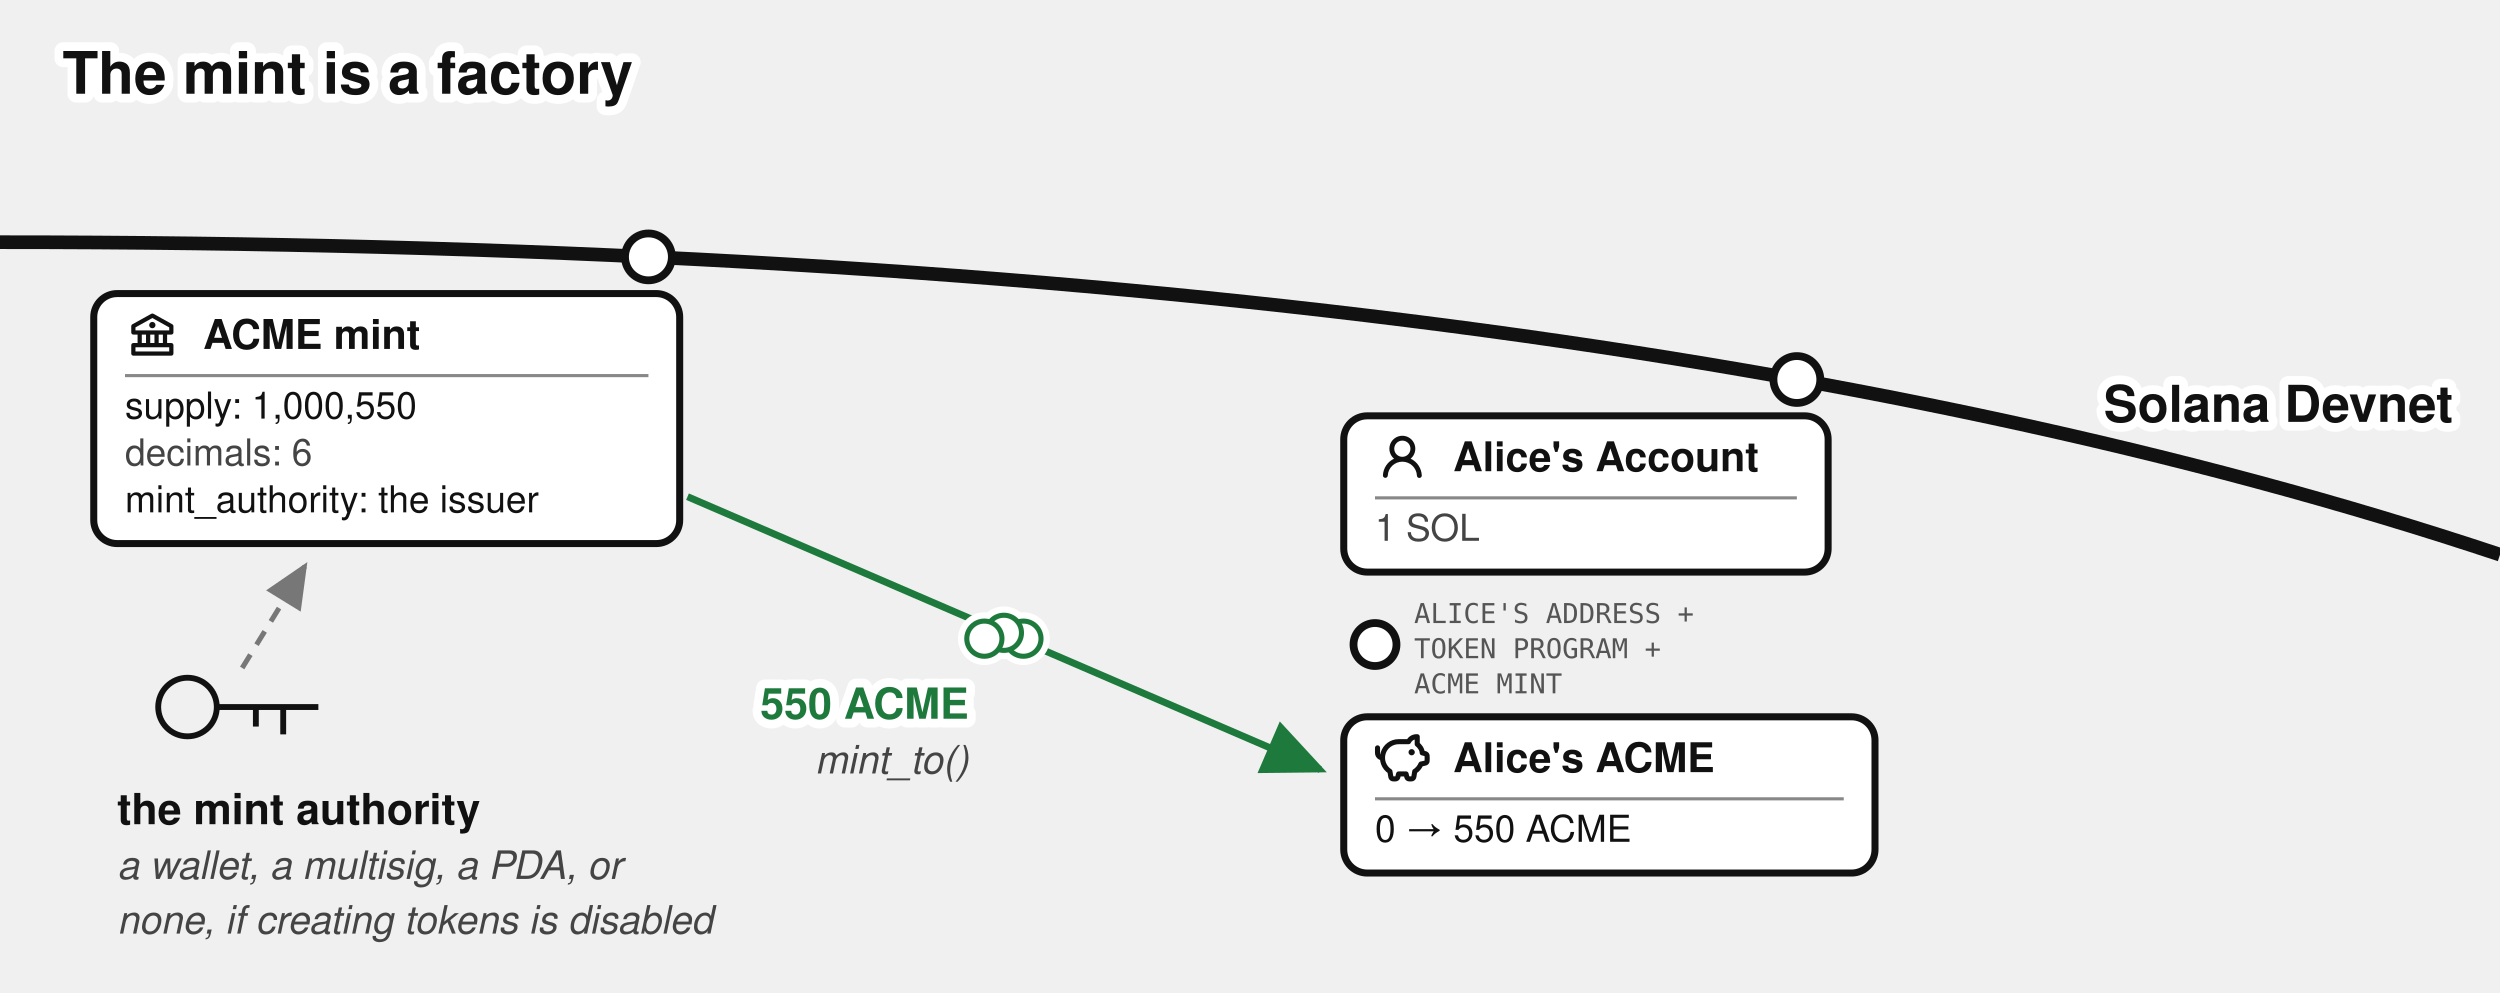
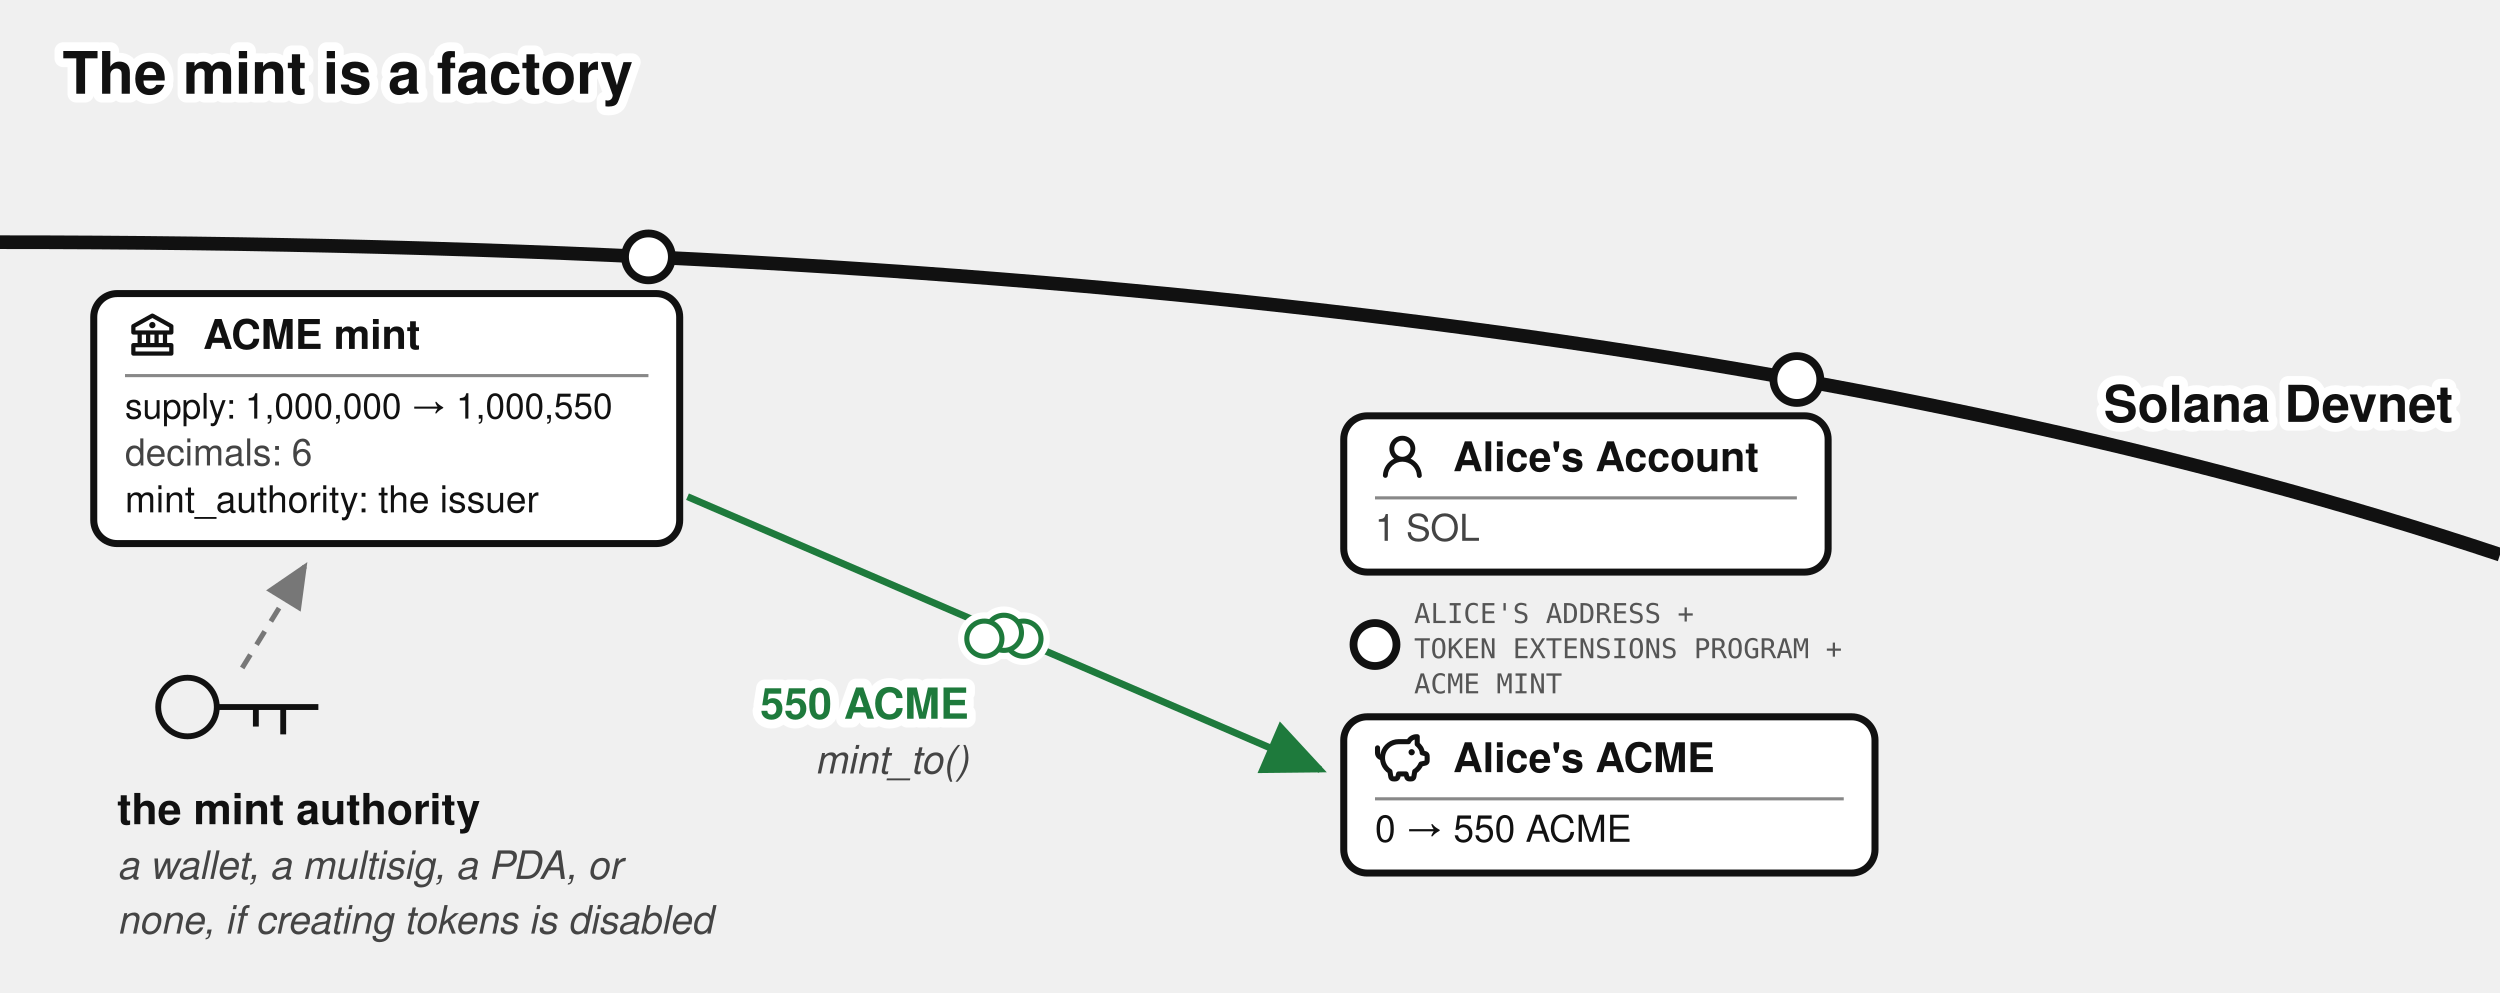
<svg xmlns="http://www.w3.org/2000/svg" viewBox="0 0 640 254" font-family="'Denim INK', Helvetica, Arial, sans-serif" fill="#111">
  <text stroke="#fff" stroke-width="4.5" paint-order="stroke" stroke-linejoin="round" x="16" y="24" font-size="15" font-weight="bold">The mint is a factory</text>
  <g transform="translate(0,29)">
    <defs>
      <marker id="mint-factory-g" markerWidth="9" markerHeight="8" refX="8" refY="4" orient="auto">
        <path d="M0,0 L9,4 L0,8 z" fill="#777" />
      </marker>
      <marker id="mint-factory-a" markerWidth="9" markerHeight="8" refX="8" refY="4" orient="auto">
        <path d="M0,0 L9,4 L0,8 z" fill="#1e7a3c" />
      </marker>
    </defs>
    <path d="M 0,33 Q 400,33 640,113" fill="none" stroke="#111" stroke-width="3.5" />
    <text stroke="#fff" stroke-width="4.5" paint-order="stroke" stroke-linejoin="round" x="628" y="79" font-size="13" font-weight="bold" text-anchor="end">Solana Devnet</text>
    <circle cx="166" cy="36.764" r="6" fill="#fff" stroke="#111" stroke-width="2" />
    <g>
      <rect x="24" y="46.155" width="150" height="64" rx="6" fill="#fff" stroke="#111" stroke-width="1.8" />
      <g transform="translate(32,49.6546)">
        <g transform="translate(0.52,0.519) scale(0.54)" fill="#111">
          <path d="m21.49 7.13l-9-5a.99.99 0 0 0-.97 0l-9.01 5C2.19 7.31 2 7.64 2 8v3c0 .55.45 1 1 1h2v4H3c-.55 0-1 .45-1 1v4c0 .55.45 1 1 1h18c.55 0 1-.45 1-1v-4c0-.55-.45-1-1-1h-2v-4h2c.55 0 1-.45 1-1V8a1 1 0 0 0-.51-.87M7 12h2v4H7zm6 0v4h-2v-4zm7 6v2H4v-2zm-3-2h-2v-4h2zm3-6H4V8.59l8-4.44l8 4.44z" />
          <path d="M12 6a1.5 1.5 0 1 0 0 3a1.5 1.5 0 1 0 0-3" />
        </g>
      </g>
      <text x="52" y="60.33" font-size="10.5" font-weight="bold">ACME mint</text>
      <line x1="32" y1="67.155" x2="166" y2="67.155" stroke="#888" stroke-width="0.8" />
-       <text x="32" y="78.155" font-size="9.5">supply: 1,000,550</text>
+       <text x="32" y="78.155" font-size="9">supply: 1,000,000 → 1,000,550</text>
      <text x="32" y="90.155" font-size="9.5" fill="#444">decimals: 6</text>
      <text x="32" y="102.155" font-size="9.5">mint_authority: the issuer</text>
    </g>
    <g transform="translate(48,152)" fill="none" stroke="#111" stroke-width="1.5">
      <circle cx="0" cy="0" r="7.5" />
      <path d="M 7.5,0 h 26 m -9,0 v 7 m -7,-7 v 5" />
    </g>
    <path d="M 62,142 L 78,116" fill="none" stroke="#777" stroke-width="1.3" stroke-dasharray="4 3" marker-end="url(#mint-factory-g)" />
    <text x="30" y="182" font-size="11" fill="#111" font-weight="bold">the mint authority</text>
    <text x="30" y="196" font-size="10" fill="#444" font-style="italic">a wallet, a multisig, a PDA, or</text>
    <text x="30" y="210" font-size="10" fill="#444" font-style="italic">none, if creating tokens is disabled</text>
    <circle cx="460" cy="68.155" r="6" fill="#fff" stroke="#111" stroke-width="2" />
    <g>
      <rect x="344" y="77.455" width="124" height="40" rx="6" fill="#fff" stroke="#111" stroke-width="1.8" />
      <g transform="translate(352,80.955)">
        <g transform="translate(0.36,0.767) scale(0.8301)" fill="#111">
          <path d="M10.561 8.073a6 6 0 0 1 3.432 5.142a.75.75 0 1 1-1.498.07a4.5 4.5 0 0 0-8.99 0a.75.75 0 0 1-1.498-.07a6 6 0 0 1 3.431-5.142a3.999 3.999 0 1 1 5.123 0M10.5 5a2.5 2.5 0 1 0-5 0a2.5 2.5 0 0 0 5 0" />
        </g>
      </g>
      <text x="372" y="91.63" font-size="10.5" font-weight="bold">Alice's Account</text>
      <line x1="352" y1="98.455" x2="460" y2="98.455" stroke="#888" stroke-width="0.8" />
      <text x="352" y="109.455" font-size="9.5" fill="#444">1 SOL</text>
    </g>
    <circle cx="352" cy="136" r="5.5" fill="#fff" stroke="#111" stroke-width="2" />
    <text x="362" y="130.5" font-size="7" font-family="'DejaVu Sans Mono', monospace" fill="#555">ALICE'S ADDRESS +</text>
-     <text x="362" y="139.5" font-size="7" font-family="'DejaVu Sans Mono', monospace" fill="#555">TOKEN PROGRAM +</text>
+     <text x="362" y="139.5" font-size="7" font-family="'DejaVu Sans Mono', monospace" fill="#555">TOKEN EXTENSIONS PROGRAM +</text>
    <text x="362" y="148.5" font-size="7" font-family="'DejaVu Sans Mono', monospace" fill="#555">ACME MINT</text>
    <g>
      <rect x="344" y="154.5" width="136" height="40" rx="6" fill="#fff" stroke="#111" stroke-width="1.8" />
      <g transform="translate(352,158)">
        <g transform="translate(-0.624,-0.624) scale(0.6353)" fill="none" stroke="#111" stroke-linecap="round" stroke-linejoin="round" stroke-width="2.047">
          <path d="M14.5 5.5h-4A6.5 6.5 0 0 0 7 17.478l.288 1.738c.07.423.105.635.202.798a1 1 0 0 0 .49.416c.178.07.392.07.822.07c.397 0 .596 0 .764-.062a1 1 0 0 0 .479-.374c.1-.148.15-.34.246-.727l.209-.837h3l.21.837c.096.386.144.58.245.727a1 1 0 0 0 .479.374c.168.062.367.062.764.062c.43 0 .644 0 .821-.07a1 1 0 0 0 .49-.416c.098-.163.133-.375.203-.798L17 17.478a6.5 6.5 0 0 0 2.502-2.978l.89-.178c.77-.154 1.155-.231 1.381-.508c.227-.276.227-.669.227-1.453v-.3c0-.75 0-1.124-.212-1.396c-.212-.27-.575-.362-1.303-.544L20 10c0-1.5-1.167-2.833-2-3.5v-3h-.264c-1.37 0-2.623.774-3.236 2" />
          <path d="M15.875 9.75h-.125m.25 0a.25.25 0 1 1-.5 0a.25.25 0 0 1 .5 0M2 8v2a2 2 0 0 0 2 2" />
        </g>
      </g>
      <text x="372" y="168.675" font-size="10.5" font-weight="bold">Alice's ACME</text>
      <line x1="352" y1="175.5" x2="472" y2="175.5" stroke="#888" stroke-width="0.8" />
      <text x="352" y="186.5" font-size="9.5">0 → 550 ACME</text>
    </g>
    <path d="M 176,98.15 L 338,168" fill="none" stroke="#1e7a3c" stroke-width="1.8" marker-end="url(#mint-factory-a)" />
    <g class="coin" transform="translate(257,133)" fill="#fff">
      <g stroke="#fff" stroke-width="4.5">
        <circle cx="5" cy="1.5" r="4.5" />
        <circle cx="0" cy="0" r="4.5" />
        <circle cx="-5" cy="1.5" r="4.5" />
      </g>
      <g stroke="#1e7a3c" stroke-width="1.3">
        <circle cx="5" cy="1.5" r="4.5" />
        <circle cx="0" cy="0" r="4.5" />
        <circle cx="-5" cy="1.5" r="4.5" />
      </g>
    </g>
    <text stroke="#fff" stroke-width="4.5" paint-order="stroke" stroke-linejoin="round" x="248" y="155" font-size="11" fill="#1e7a3c" font-weight="bold" text-anchor="end">550 ACME</text>
    <text x="248" y="169" font-size="10" fill="#444" font-style="italic" text-anchor="end">mint_to()</text>
  </g>
</svg>
